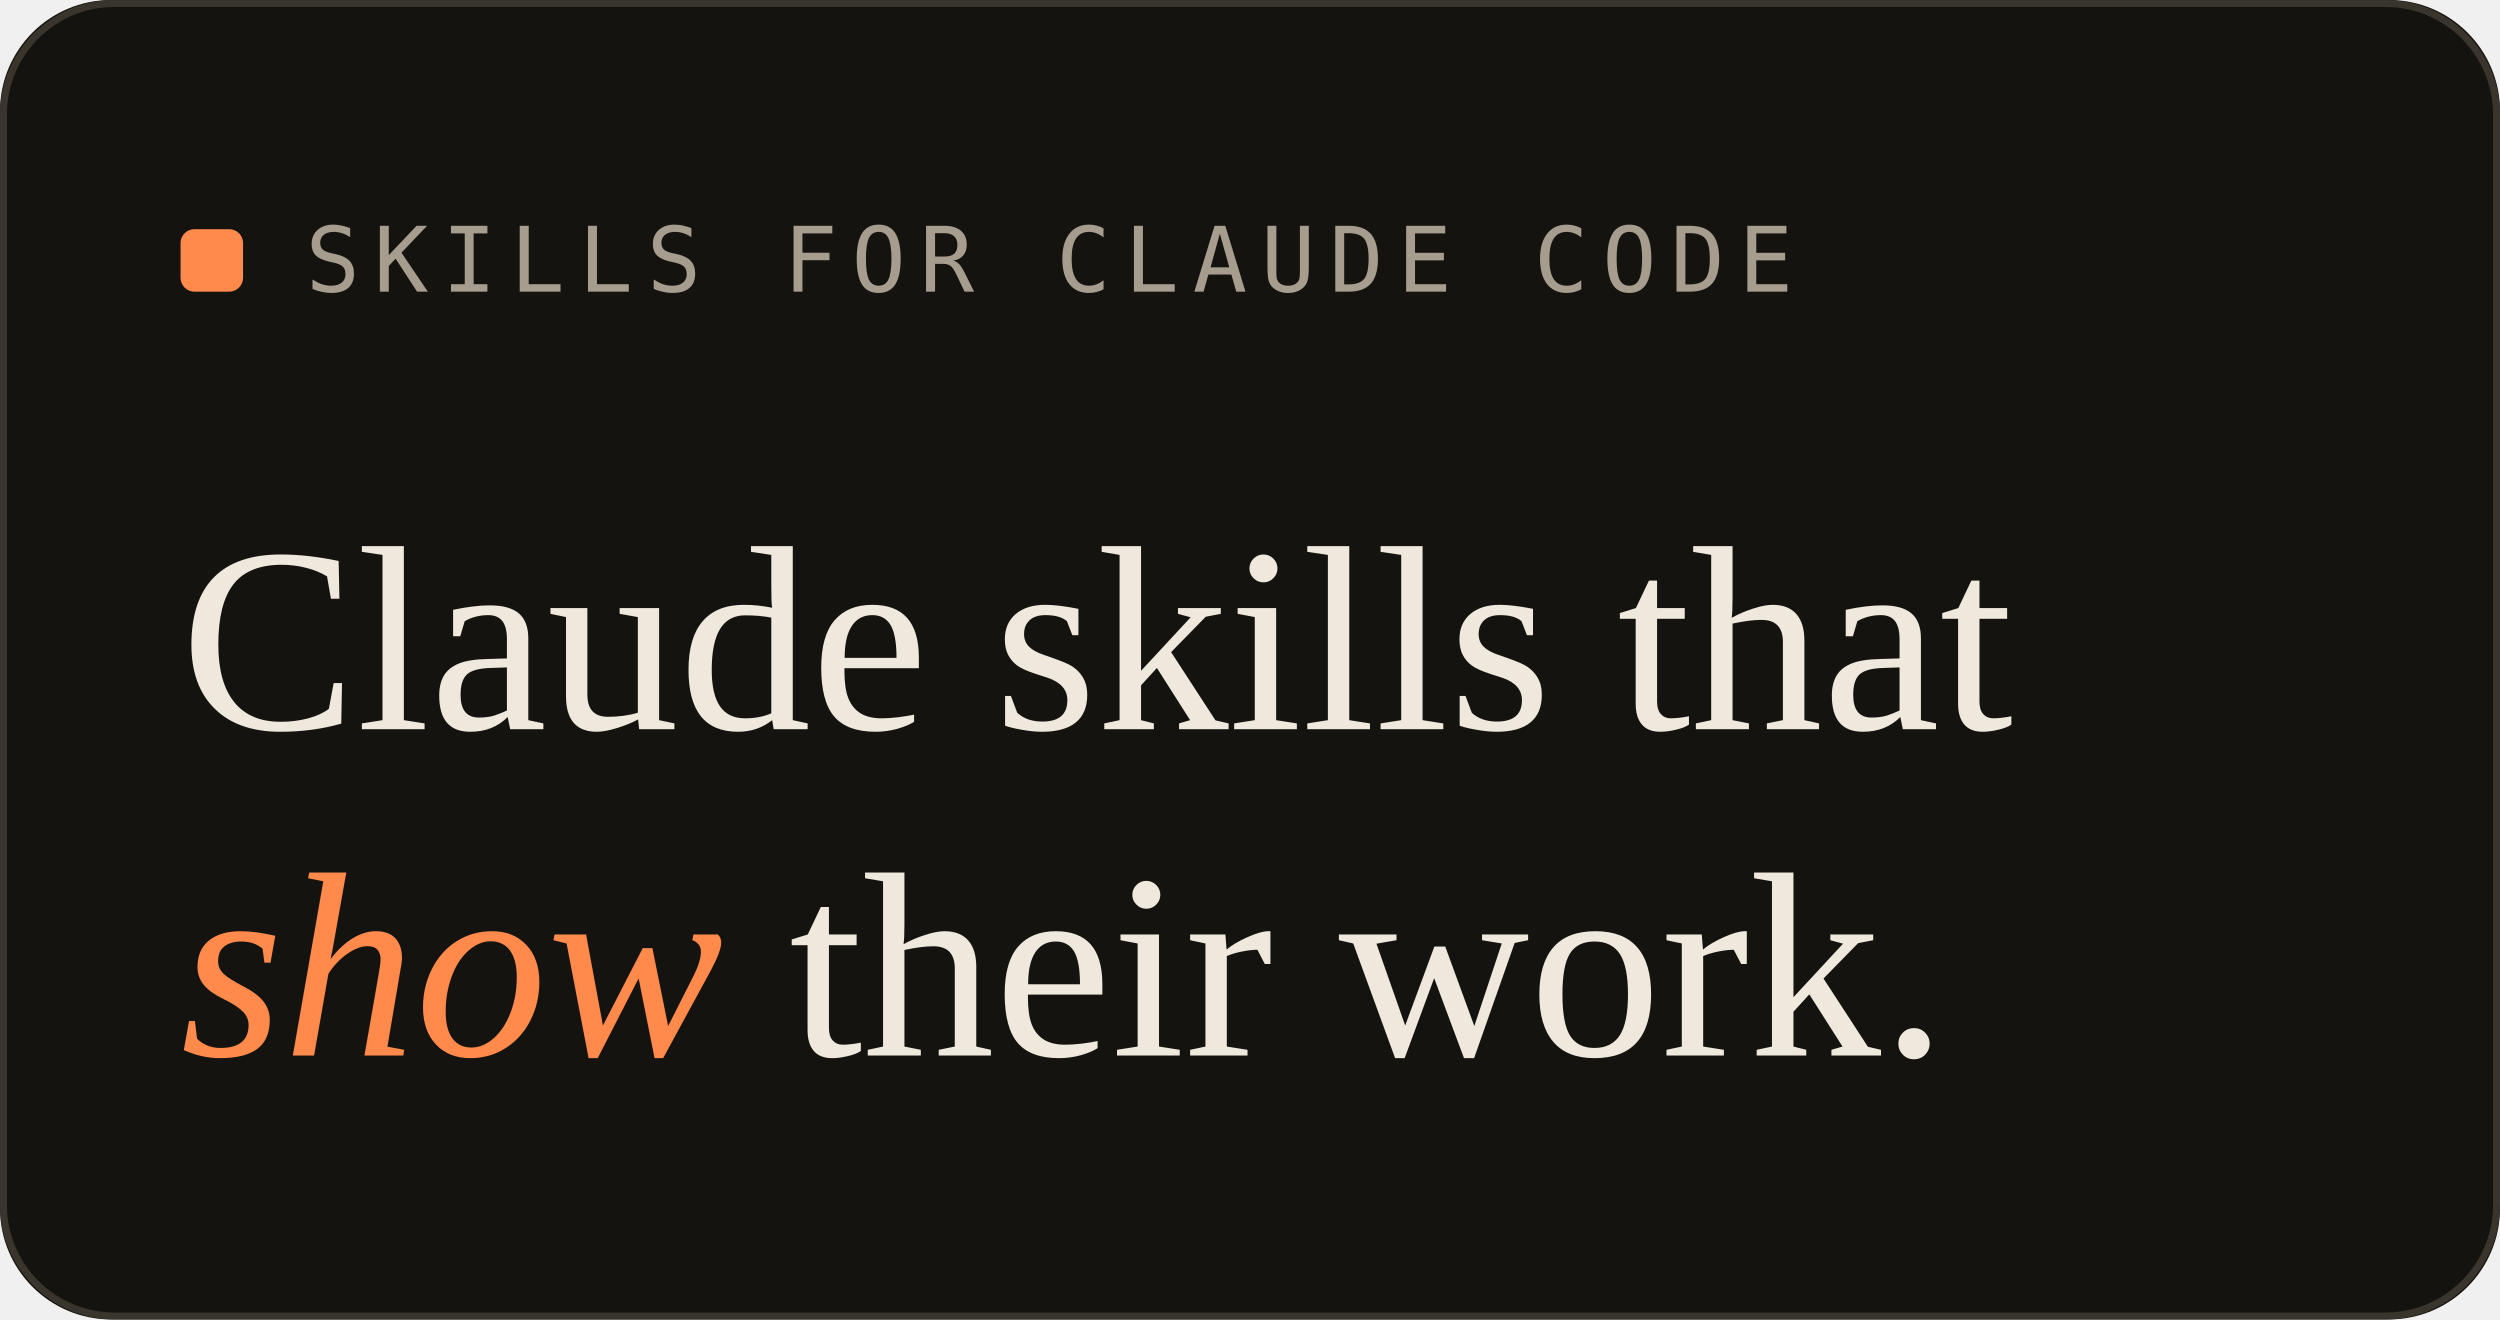
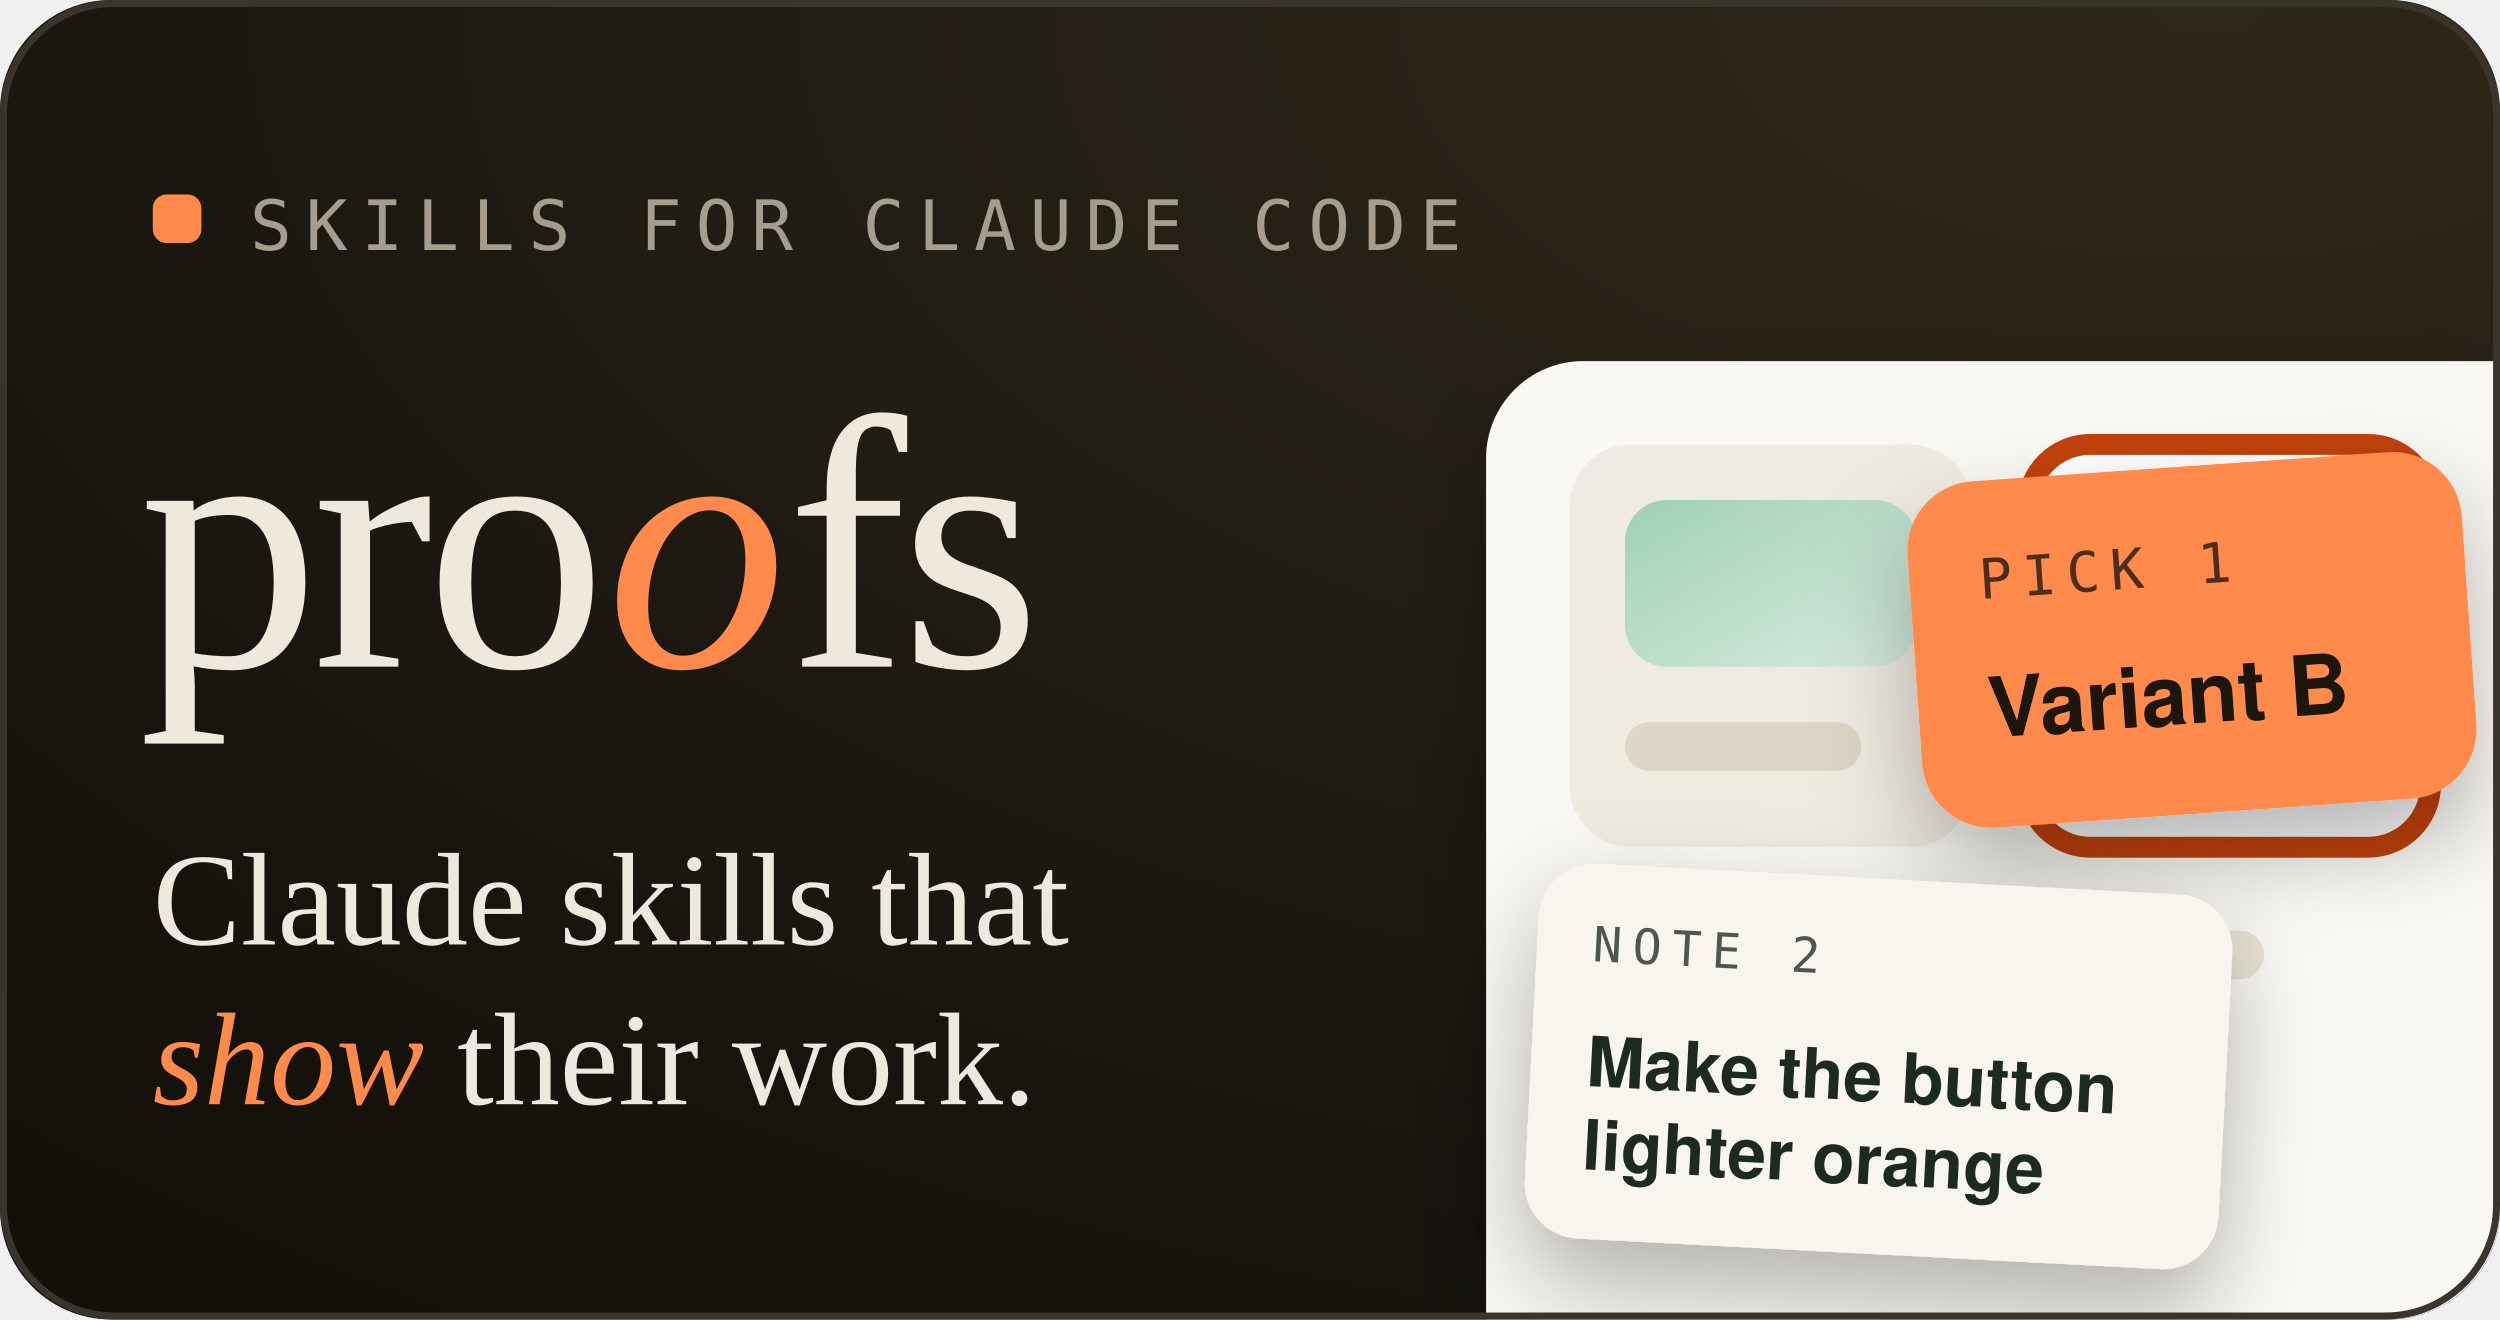
<svg xmlns="http://www.w3.org/2000/svg" viewBox="0 0 360 190" width="360" height="190" role="img" aria-labelledby="t d">
-   <rect width="360" height="190" rx="16" fill="#15130f" />
+   <defs>
+     <radialGradient id="g" cx="0.88" cy="0" r="1.25" gradientUnits="objectBoundingBox">
+       <stop offset="0" stop-color="#2f2719" />
+       <stop offset="0.42" stop-color="#231e15" />
+       <stop offset="0.75" stop-color="#18150f" />
+       <stop offset="1" stop-color="#121009" />
+     </radialGradient>
+     <linearGradient id="gr" x1="0" y1="0" x2="1" y2="1">
+       <stop offset="0" stop-color="#9fd0b6" />
+       <stop offset="1" stop-color="#d7ebdf" />
+     </linearGradient>
+     <filter id="sh" x="-20%" y="-20%" width="140%" height="160%">
+       <feDropShadow dx="0" dy="6" stdDeviation="7" flood-color="#000" flood-opacity=".3" />
+     </filter>
+     <clipPath id="c">
+       <rect width="360" height="190" rx="16" />
+     </clipPath>
+   </defs>
+   <g clip-path="url(#c)">
+     <rect width="360" height="190" fill="url(#g)" />
+     <rect x="22" y="28" width="7" height="7" rx="2" fill="#ff8a4c" />
+     <text x="36" y="36" font-family="ui-monospace, Menlo, monospace" font-size="10" letter-spacing="2" fill="#a69d8e">SKILLS FOR CLAUDE CODE</text>
+     <text x="20" y="96" font-family="Georgia, 'Times New Roman', serif" font-size="52" letter-spacing="-1" fill="#efe8dc">pro<tspan font-style="italic" fill="#ff8a4c">o</tspan>fs</text>
+     <text font-family="Georgia, 'Times New Roman', serif" font-size="19" fill="#efe8dc">
+       <tspan x="22" y="136">Claude skills that</tspan>
+       <tspan x="22" y="159">
+         <tspan font-style="italic" fill="#ff8a4c">show</tspan> their work.</tspan>
+     </text>
+     <rect x="214" y="52" width="170" height="170" rx="14" fill="#faf8f2" filter="url(#sh)" />
+     <rect x="226" y="64" width="58" height="58" rx="9" fill="#f0ebe1" />
+     <rect x="234" y="72" width="42" height="24" rx="6" fill="url(#gr)" />
+     <rect x="234" y="104" width="34" height="7" rx="3.5" fill="#ddd5c6" />
+     <rect x="292" y="64" width="58" height="58" rx="9" fill="#fff" stroke="#c2410c" stroke-width="3" />
+     <rect x="300" y="72" width="42" height="24" rx="6" fill="url(#gr)" />
+     <rect x="300" y="104" width="34" height="7" rx="3.5" fill="#ddd5c6" />
+     <rect x="226" y="134" width="100" height="7" rx="3.5" fill="#e7e1d5" />
+     <g transform="translate(274 70) rotate(-4)" filter="url(#sh)">
+       <rect width="80" height="50" rx="10" fill="#ff8a4c" />
+       <text x="10" y="17" font-family="ui-monospace, Menlo, monospace" font-size="8" letter-spacing="1.5" fill="#1b130c" opacity=".78">PICK 1</text>
+       <text x="10" y="37" font-family="-apple-system, 'Segoe UI', Helvetica, Arial, sans-serif" font-weight="700" font-size="12" fill="#1b130c">Variant B</text>
+     </g>
+     <g transform="translate(222 124) rotate(3)" filter="url(#sh)">
+       <rect width="100" height="54" rx="8" fill="#f8f5ee" />
+       <text x="8" y="14" font-family="ui-monospace, Menlo, monospace" font-size="7" letter-spacing="1.5" fill="#1f2a24" opacity=".78">NOTE 2</text>
+       <text x="8" y="32" font-family="-apple-system, 'Segoe UI', Helvetica, Arial, sans-serif" font-weight="700" font-size="10" fill="#1f2a24">Make the button</text>
+       <text x="8" y="44" font-family="-apple-system, 'Segoe UI', Helvetica, Arial, sans-serif" font-weight="700" font-size="10" fill="#1f2a24">lighter orange</text>
+     </g>
+   </g>
  <rect x="0.5" y="0.5" width="359" height="189" rx="16" fill="none" stroke="#3a352c" />
-   <rect x="26" y="33" width="9" height="9" rx="2" fill="#ff8a4c" />
-   <text x="44" y="42" font-family="ui-monospace, SFMono-Regular, Menlo, Consolas, monospace" font-size="13" letter-spacing="2" fill="#a69d8e">SKILLS FOR CLAUDE CODE</text>
-   <text font-family="Georgia, 'Times New Roman', serif" font-size="38" fill="#efe8dc">
-     <tspan x="26" y="105">Claude skills that</tspan>
-     <tspan x="26" y="152">
-       <tspan font-style="italic" fill="#ff8a4c">show</tspan> their work.</tspan>
-   </text>
</svg>
